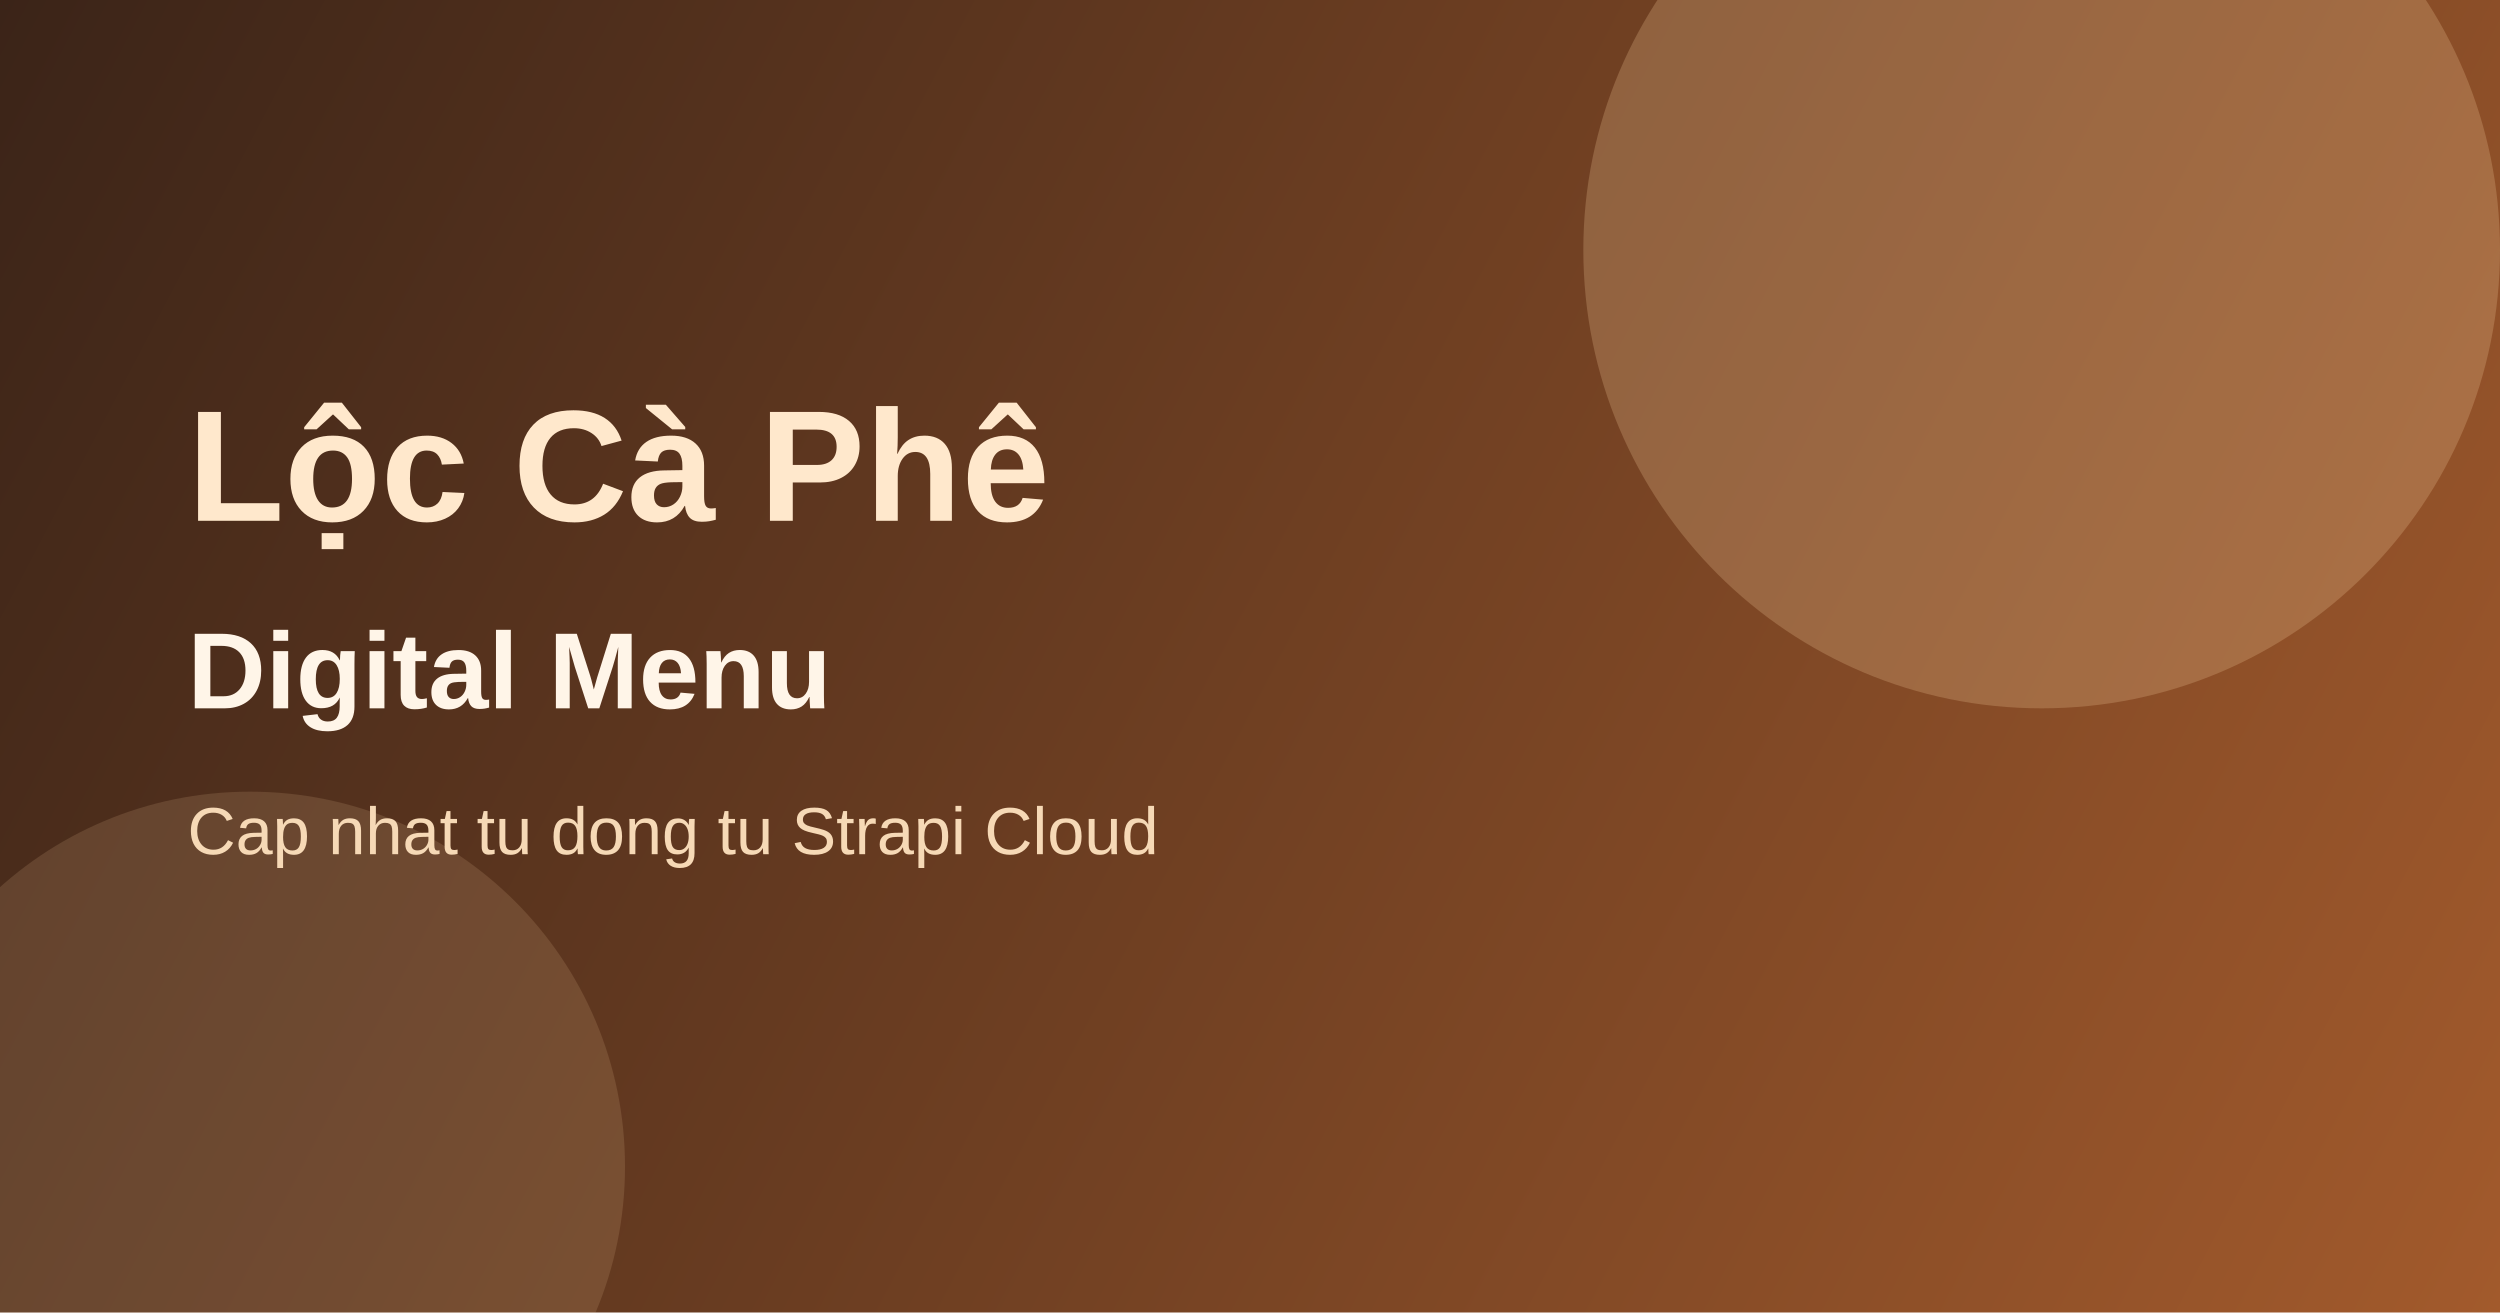
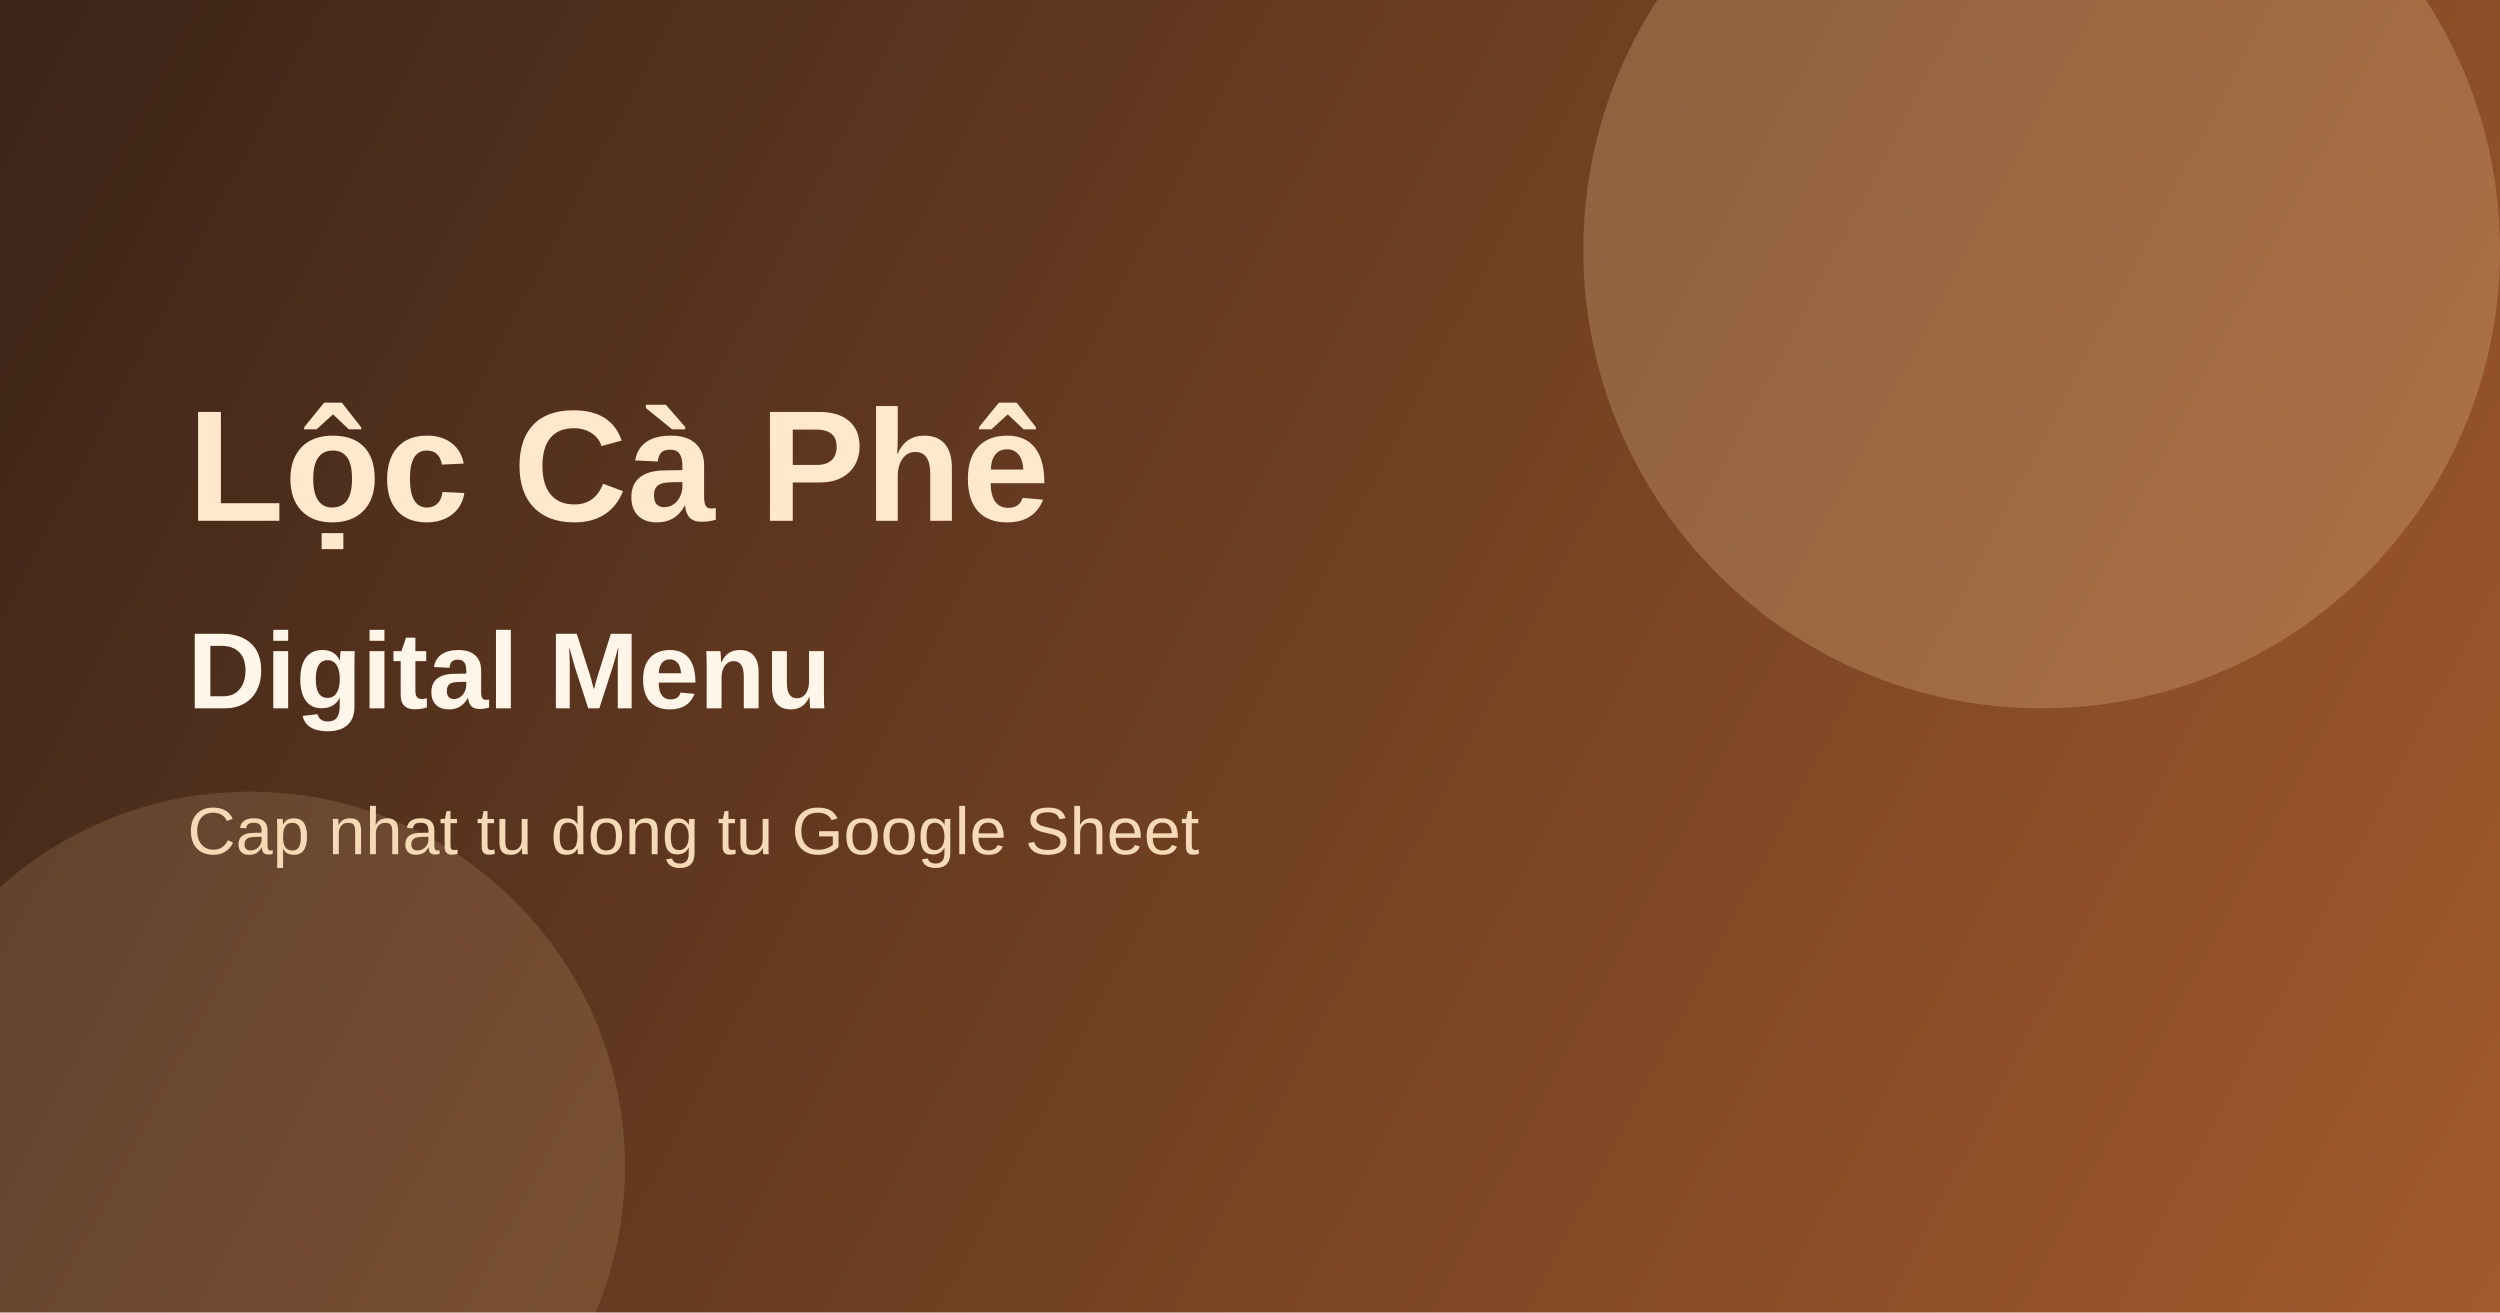
<svg xmlns="http://www.w3.org/2000/svg" width="1200" height="630" viewBox="0 0 1200 630" fill="none">
  <defs>
    <linearGradient id="bg" x1="0" y1="0" x2="1200" y2="630" gradientUnits="userSpaceOnUse">
      <stop stop-color="#3B2418" />
      <stop offset="1" stop-color="#A25A2C" />
    </linearGradient>
  </defs>
  <rect width="1200" height="630" fill="url(#bg)" />
  <circle cx="980" cy="120" r="220" fill="#F3C899" fill-opacity="0.25" />
  <circle cx="120" cy="560" r="180" fill="#F3C899" fill-opacity="0.15" />
  <text x="90" y="250" fill="#FFE8CC" font-size="76" font-family="Segoe UI, Arial, sans-serif" font-weight="700">Lộc Cà Phê</text>
  <text x="90" y="340" fill="#FFF5E8" font-size="52" font-family="Segoe UI, Arial, sans-serif" font-weight="600">Digital Menu</text>
-   <text x="90" y="410" fill="#F6D9B6" font-size="32" font-family="Segoe UI, Arial, sans-serif">Cap nhat tu dong tu Strapi Cloud</text>
+   <text x="90" y="410" fill="#F6D9B6" font-size="32" font-family="Segoe UI, Arial, sans-serif">Cap nhat tu dong tu Google Sheet</text>
</svg>
